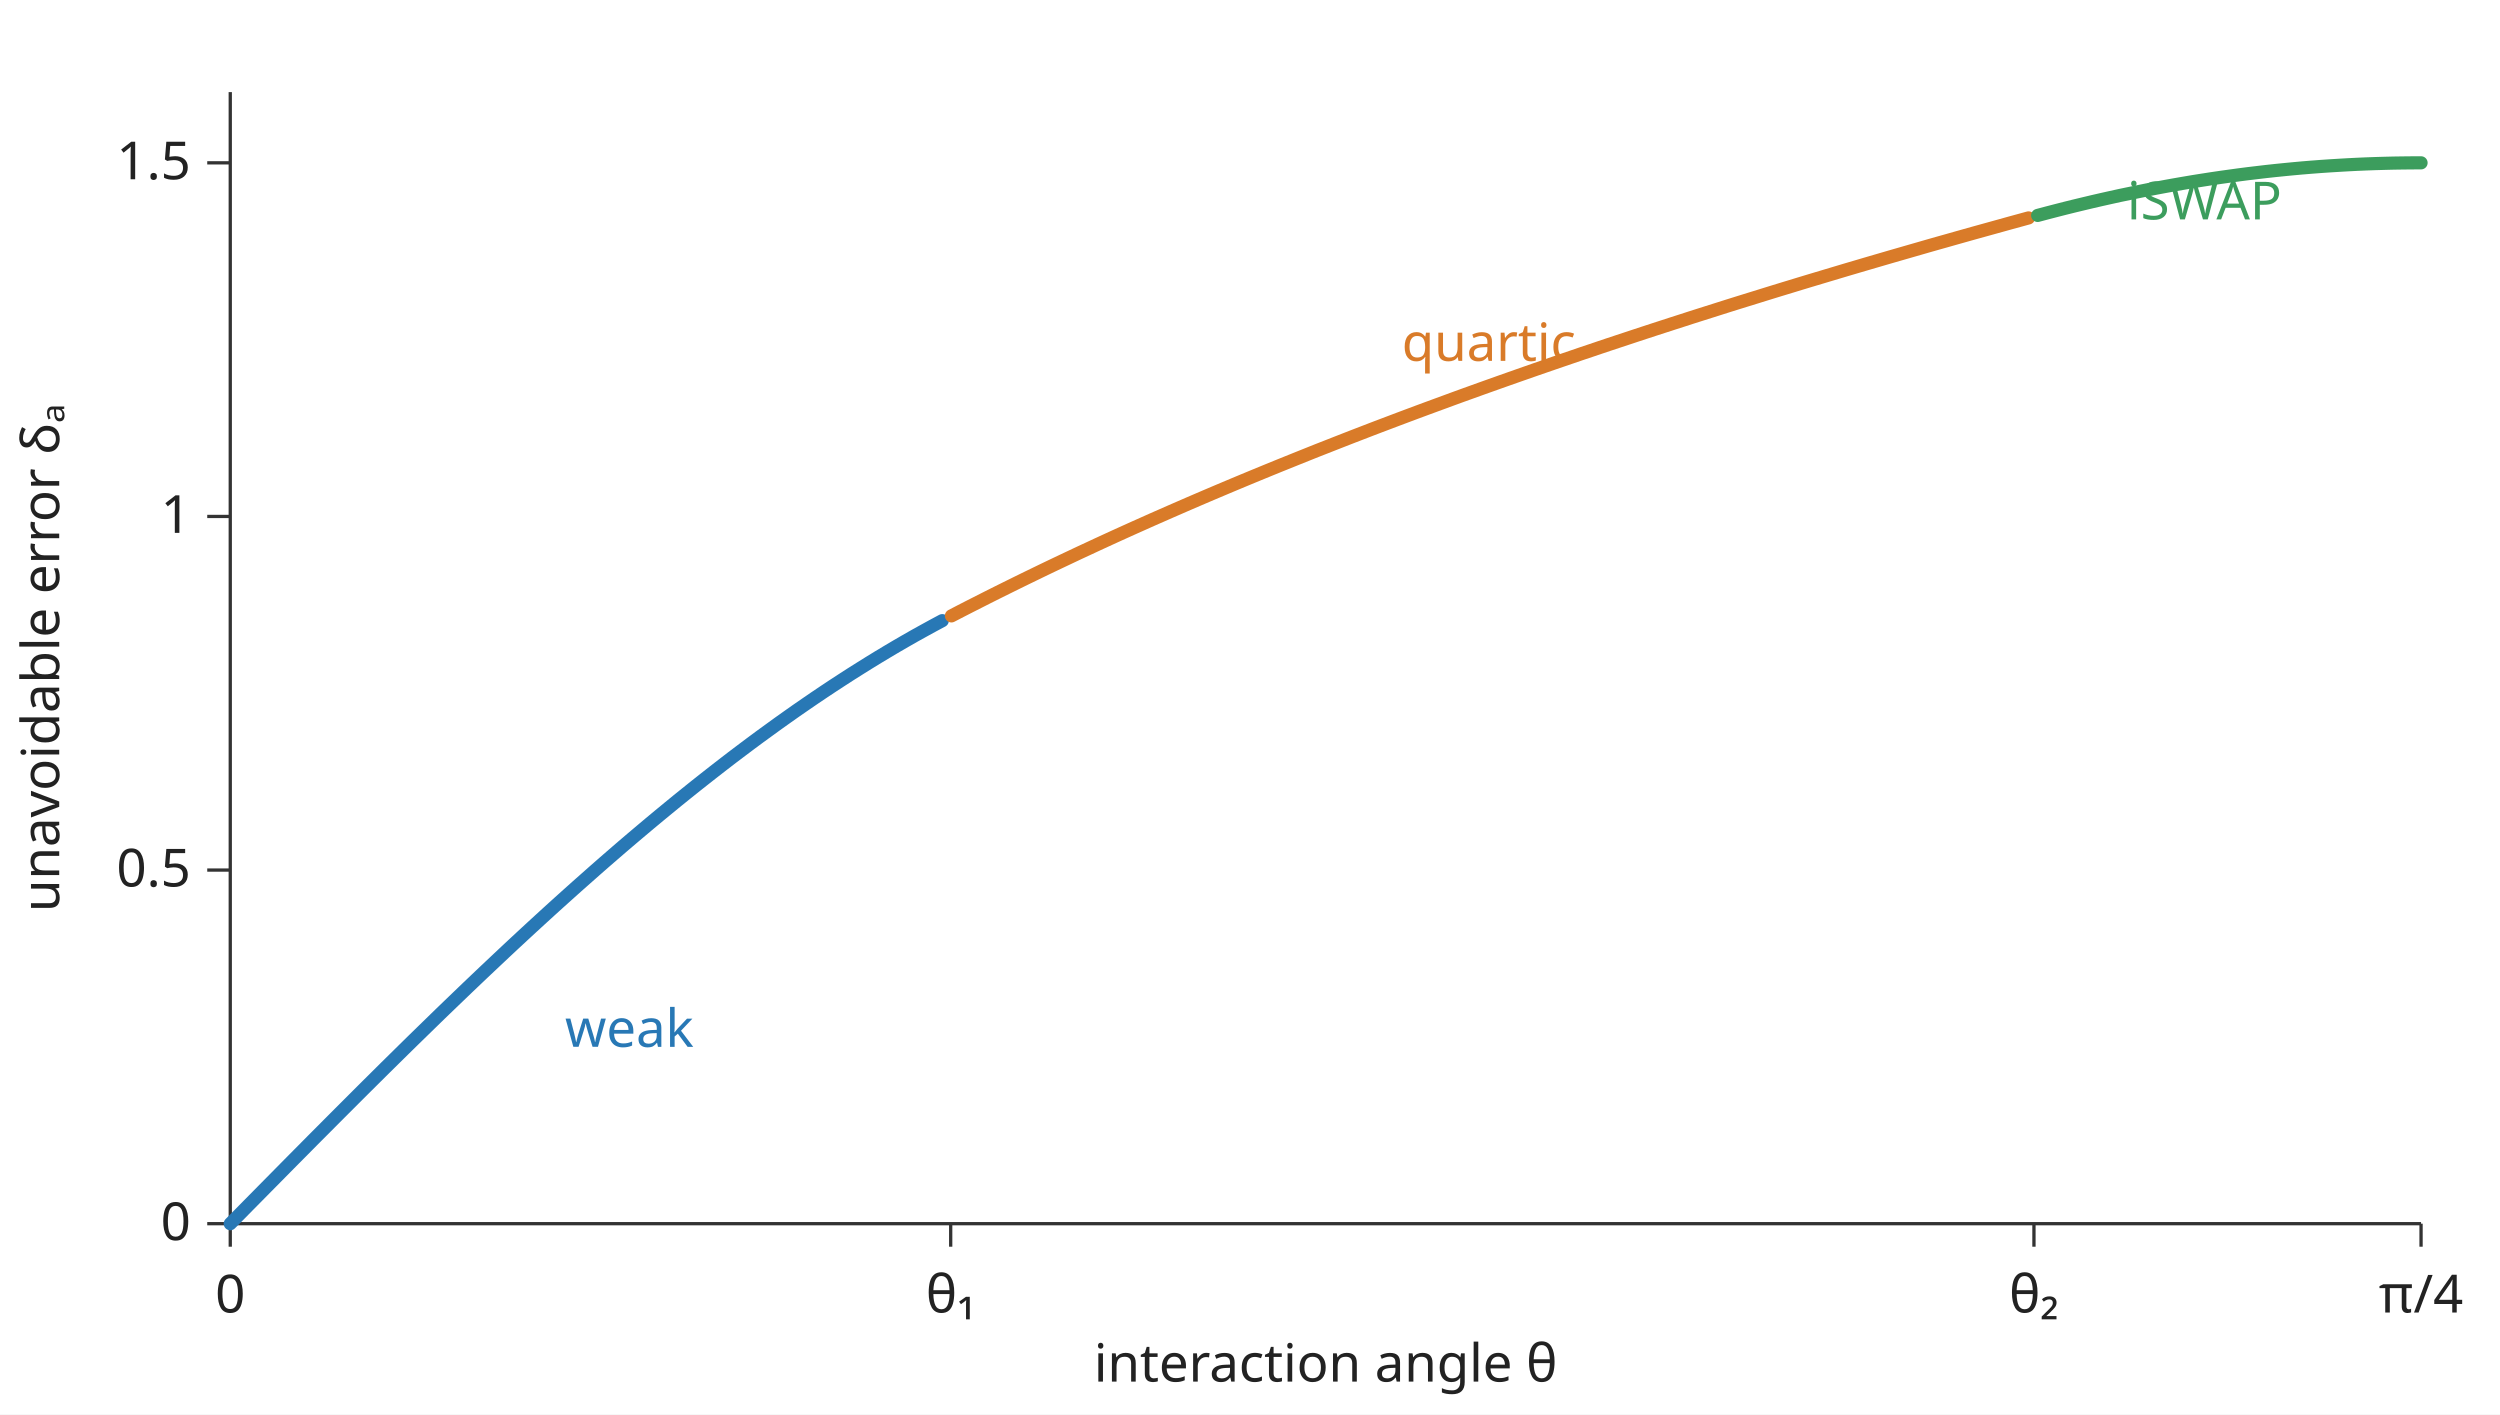
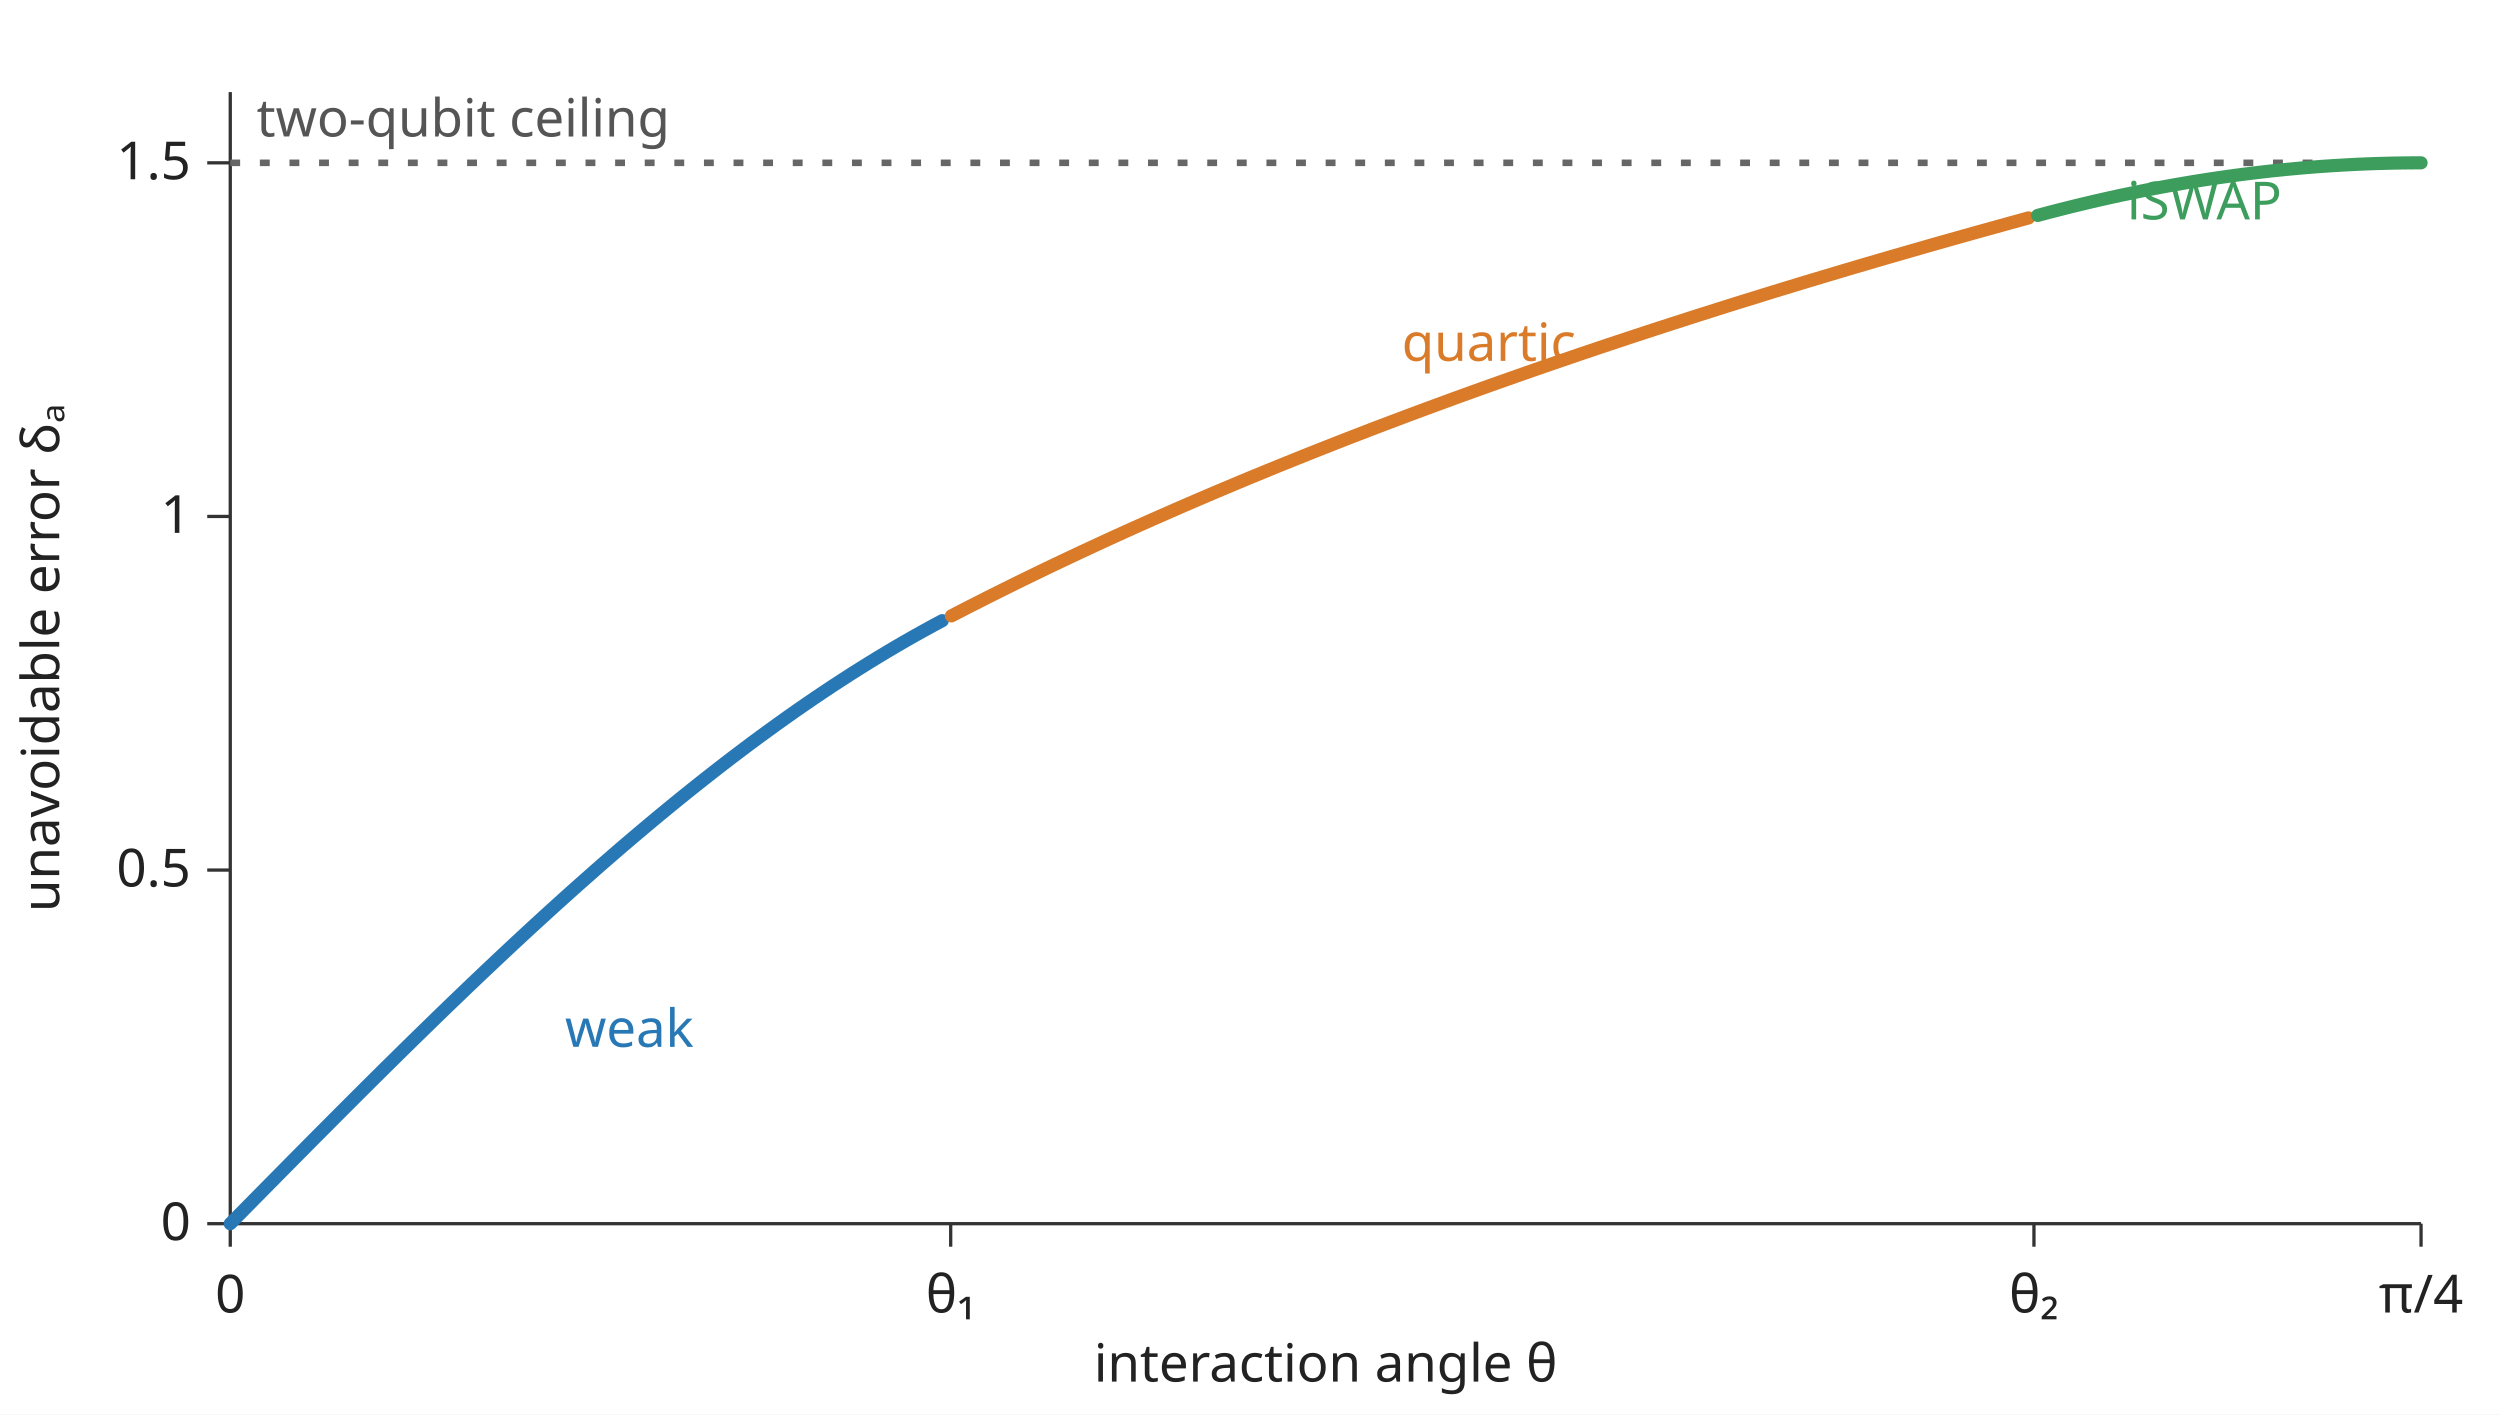
<svg xmlns="http://www.w3.org/2000/svg" width="760" height="430" viewBox="0 0 760 430" role="img" aria-labelledby="title description">
  <rect width="100%" height="100%" fill="white" />
  <g font-family="sans-serif" font-size="16" fill="#222">
    <line x1="70" y1="28" x2="70" y2="372" stroke="#333" />
    <line x1="70" y1="372" x2="736" y2="372" stroke="#333" />
    <line x1="70.00" y1="372" x2="70.00" y2="379" stroke="#333" />
    <text x="70.00" y="399" text-anchor="middle">0</text>
    <line x1="289.01" y1="372" x2="289.01" y2="379" stroke="#333" />
    <text x="289.01" y="399" text-anchor="middle">θ₁</text>
    <line x1="618.32" y1="372" x2="618.32" y2="379" stroke="#333" />
    <text x="618.32" y="399" text-anchor="middle">θ₂</text>
    <line x1="736.00" y1="372" x2="736.00" y2="379" stroke="#333" />
    <text x="736.00" y="399" text-anchor="middle">π/4</text>
    <line x1="63" y1="372.00" x2="70" y2="372.00" stroke="#333" />
    <text x="58" y="377.00" text-anchor="end">0</text>
    <line x1="63" y1="264.50" x2="70" y2="264.50" stroke="#333" />
    <text x="58" y="269.50" text-anchor="end">0.5</text>
    <line x1="63" y1="157.00" x2="70" y2="157.00" stroke="#333" />
    <text x="58" y="162.00" text-anchor="end">1</text>
    <line x1="63" y1="49.50" x2="70" y2="49.50" stroke="#333" />
    <text x="58" y="54.50" text-anchor="end">1.5</text>
+     <line x1="70" y1="49.50" x2="736" y2="49.50" stroke="#666" stroke-width="2" stroke-dasharray="3 6" />
    <path d="M 70.00 372.00 L 72.78 369.19 L 75.55 366.37 L 78.33 363.56 L 81.10 360.75 L 83.88 357.94 L 86.65 355.13 L 89.42 352.33 L 92.20 349.53 L 94.97 346.73 L 97.75 343.94 L 100.53 341.15 L 103.30 338.37 L 106.08 335.59 L 108.85 332.82 L 111.62 330.06 L 114.40 327.30 L 117.17 324.55 L 119.95 321.81 L 122.72 319.08 L 125.50 316.35 L 128.28 313.64 L 131.05 310.94 L 133.82 308.24 L 136.60 305.56 L 139.38 302.89 L 142.15 300.23 L 144.93 297.58 L 147.70 294.95 L 150.48 292.33 L 153.25 289.72 L 156.02 287.13 L 158.80 284.55 L 161.57 281.99 L 164.35 279.44 L 167.12 276.91 L 169.90 274.39 L 172.68 271.89 L 175.45 269.41 L 178.23 266.95 L 181.00 264.50 L 183.77 262.07 L 186.55 259.66 L 189.32 257.27 L 192.10 254.90 L 194.88 252.55 L 197.65 250.22 L 200.43 247.91 L 203.20 245.63 L 205.97 243.36 L 208.75 241.12 L 211.53 238.89 L 214.30 236.70 L 217.08 234.52 L 219.85 232.37 L 222.62 230.24 L 225.40 228.14 L 228.17 226.06 L 230.95 224.00 L 233.73 221.98 L 236.50 219.97 L 239.27 218.00 L 242.05 216.04 L 244.83 214.12 L 247.60 212.22 L 250.38 210.35 L 253.15 208.51 L 255.93 206.70 L 258.70 204.91 L 261.48 203.16 L 264.25 201.43 L 267.02 199.73 L 269.80 198.06 L 272.57 196.42 L 275.35 194.81 L 278.12 193.23 L 280.90 191.69 L 283.67 190.17 L 286.45 188.68" fill="none" stroke="#2878b5" stroke-width="4" stroke-linecap="round" />
    <path d="M 289.23 187.23 L 292.00 185.79 L 294.77 184.37 L 297.55 182.96 L 300.33 181.55 L 303.10 180.16 L 305.88 178.78 L 308.65 177.41 L 311.42 176.05 L 314.20 174.70 L 316.98 173.35 L 319.75 172.02 L 322.53 170.70 L 325.30 169.39 L 328.07 168.08 L 330.85 166.79 L 333.62 165.50 L 336.40 164.22 L 339.17 162.95 L 341.95 161.69 L 344.72 160.44 L 347.50 159.20 L 350.27 157.96 L 353.05 156.74 L 355.82 155.52 L 358.60 154.31 L 361.38 153.10 L 364.15 151.91 L 366.92 150.72 L 369.70 149.54 L 372.47 148.37 L 375.25 147.20 L 378.03 146.04 L 380.80 144.89 L 383.57 143.75 L 386.35 142.61 L 389.12 141.48 L 391.90 140.36 L 394.68 139.24 L 397.45 138.13 L 400.22 137.02 L 403.00 135.93 L 405.77 134.84 L 408.55 133.75 L 411.32 132.67 L 414.10 131.60 L 416.87 130.53 L 419.65 129.47 L 422.43 128.42 L 425.20 127.37 L 427.97 126.33 L 430.75 125.29 L 433.53 124.26 L 436.30 123.24 L 439.08 122.22 L 441.85 121.20 L 444.62 120.19 L 447.40 119.19 L 450.18 118.19 L 452.95 117.20 L 455.73 116.21 L 458.50 115.23 L 461.28 114.25 L 464.05 113.28 L 466.82 112.31 L 469.60 111.35 L 472.38 110.39 L 475.15 109.44 L 477.93 108.49 L 480.70 107.54 L 483.48 106.61 L 486.25 105.67 L 489.02 104.74 L 491.80 103.82 L 494.58 102.90 L 497.35 101.98 L 500.12 101.07 L 502.90 100.16 L 505.68 99.26 L 508.45 98.36 L 511.23 97.47 L 514.00 96.57 L 516.77 95.69 L 519.55 94.81 L 522.33 93.93 L 525.10 93.05 L 527.88 92.18 L 530.65 91.32 L 533.43 90.46 L 536.20 89.60 L 538.98 88.74 L 541.75 87.89 L 544.52 87.05 L 547.30 86.20 L 550.08 85.36 L 552.85 84.53 L 555.62 83.70 L 558.40 82.87 L 561.17 82.04 L 563.95 81.22 L 566.73 80.40 L 569.50 79.59 L 572.27 78.78 L 575.05 77.97 L 577.83 77.17 L 580.60 76.37 L 583.38 75.57 L 586.15 74.77 L 588.92 73.98 L 591.70 73.20 L 594.48 72.41 L 597.25 71.63 L 600.02 70.85 L 602.80 70.08 L 605.58 69.31 L 608.35 68.54 L 611.12 67.77 L 613.90 67.01 L 616.67 66.25" fill="none" stroke="#d97b29" stroke-width="4" stroke-linecap="round" />
    <path d="M 619.45 65.49 L 622.23 64.75 L 625.00 64.03 L 627.77 63.32 L 630.55 62.63 L 633.33 61.96 L 636.10 61.30 L 638.88 60.66 L 641.65 60.04 L 644.42 59.43 L 647.20 58.85 L 649.98 58.28 L 652.75 57.72 L 655.52 57.19 L 658.30 56.67 L 661.08 56.17 L 663.85 55.69 L 666.62 55.22 L 669.40 54.78 L 672.17 54.35 L 674.95 53.94 L 677.73 53.55 L 680.50 53.17 L 683.27 52.81 L 686.05 52.48 L 688.83 52.15 L 691.60 51.85 L 694.37 51.57 L 697.15 51.30 L 699.92 51.05 L 702.70 50.82 L 705.47 50.61 L 708.25 50.42 L 711.02 50.25 L 713.80 50.09 L 716.58 49.95 L 719.35 49.83 L 722.12 49.73 L 724.90 49.65 L 727.67 49.58 L 730.45 49.54 L 733.23 49.51 L 736.00 49.50" fill="none" stroke="#3c9d5d" stroke-width="4" stroke-linecap="round" />
    <text x="403.00" y="420" text-anchor="middle">interaction angle θ</text>
    <text x="18" y="200.00" text-anchor="middle" transform="rotate(-90 18 200.00)">unavoidable error δₐ</text>
    <text x="171.76" y="318.25" fill="#2878b5">weak</text>
    <text x="426.15" y="109.70" fill="#d97b29">quartic</text>
    <text x="646.62" y="66.70" fill="#3c9d5d">iSWAP</text>
+     <text x="78" y="41.50" fill="#555">two-qubit ceiling</text>
  </g>
</svg>
